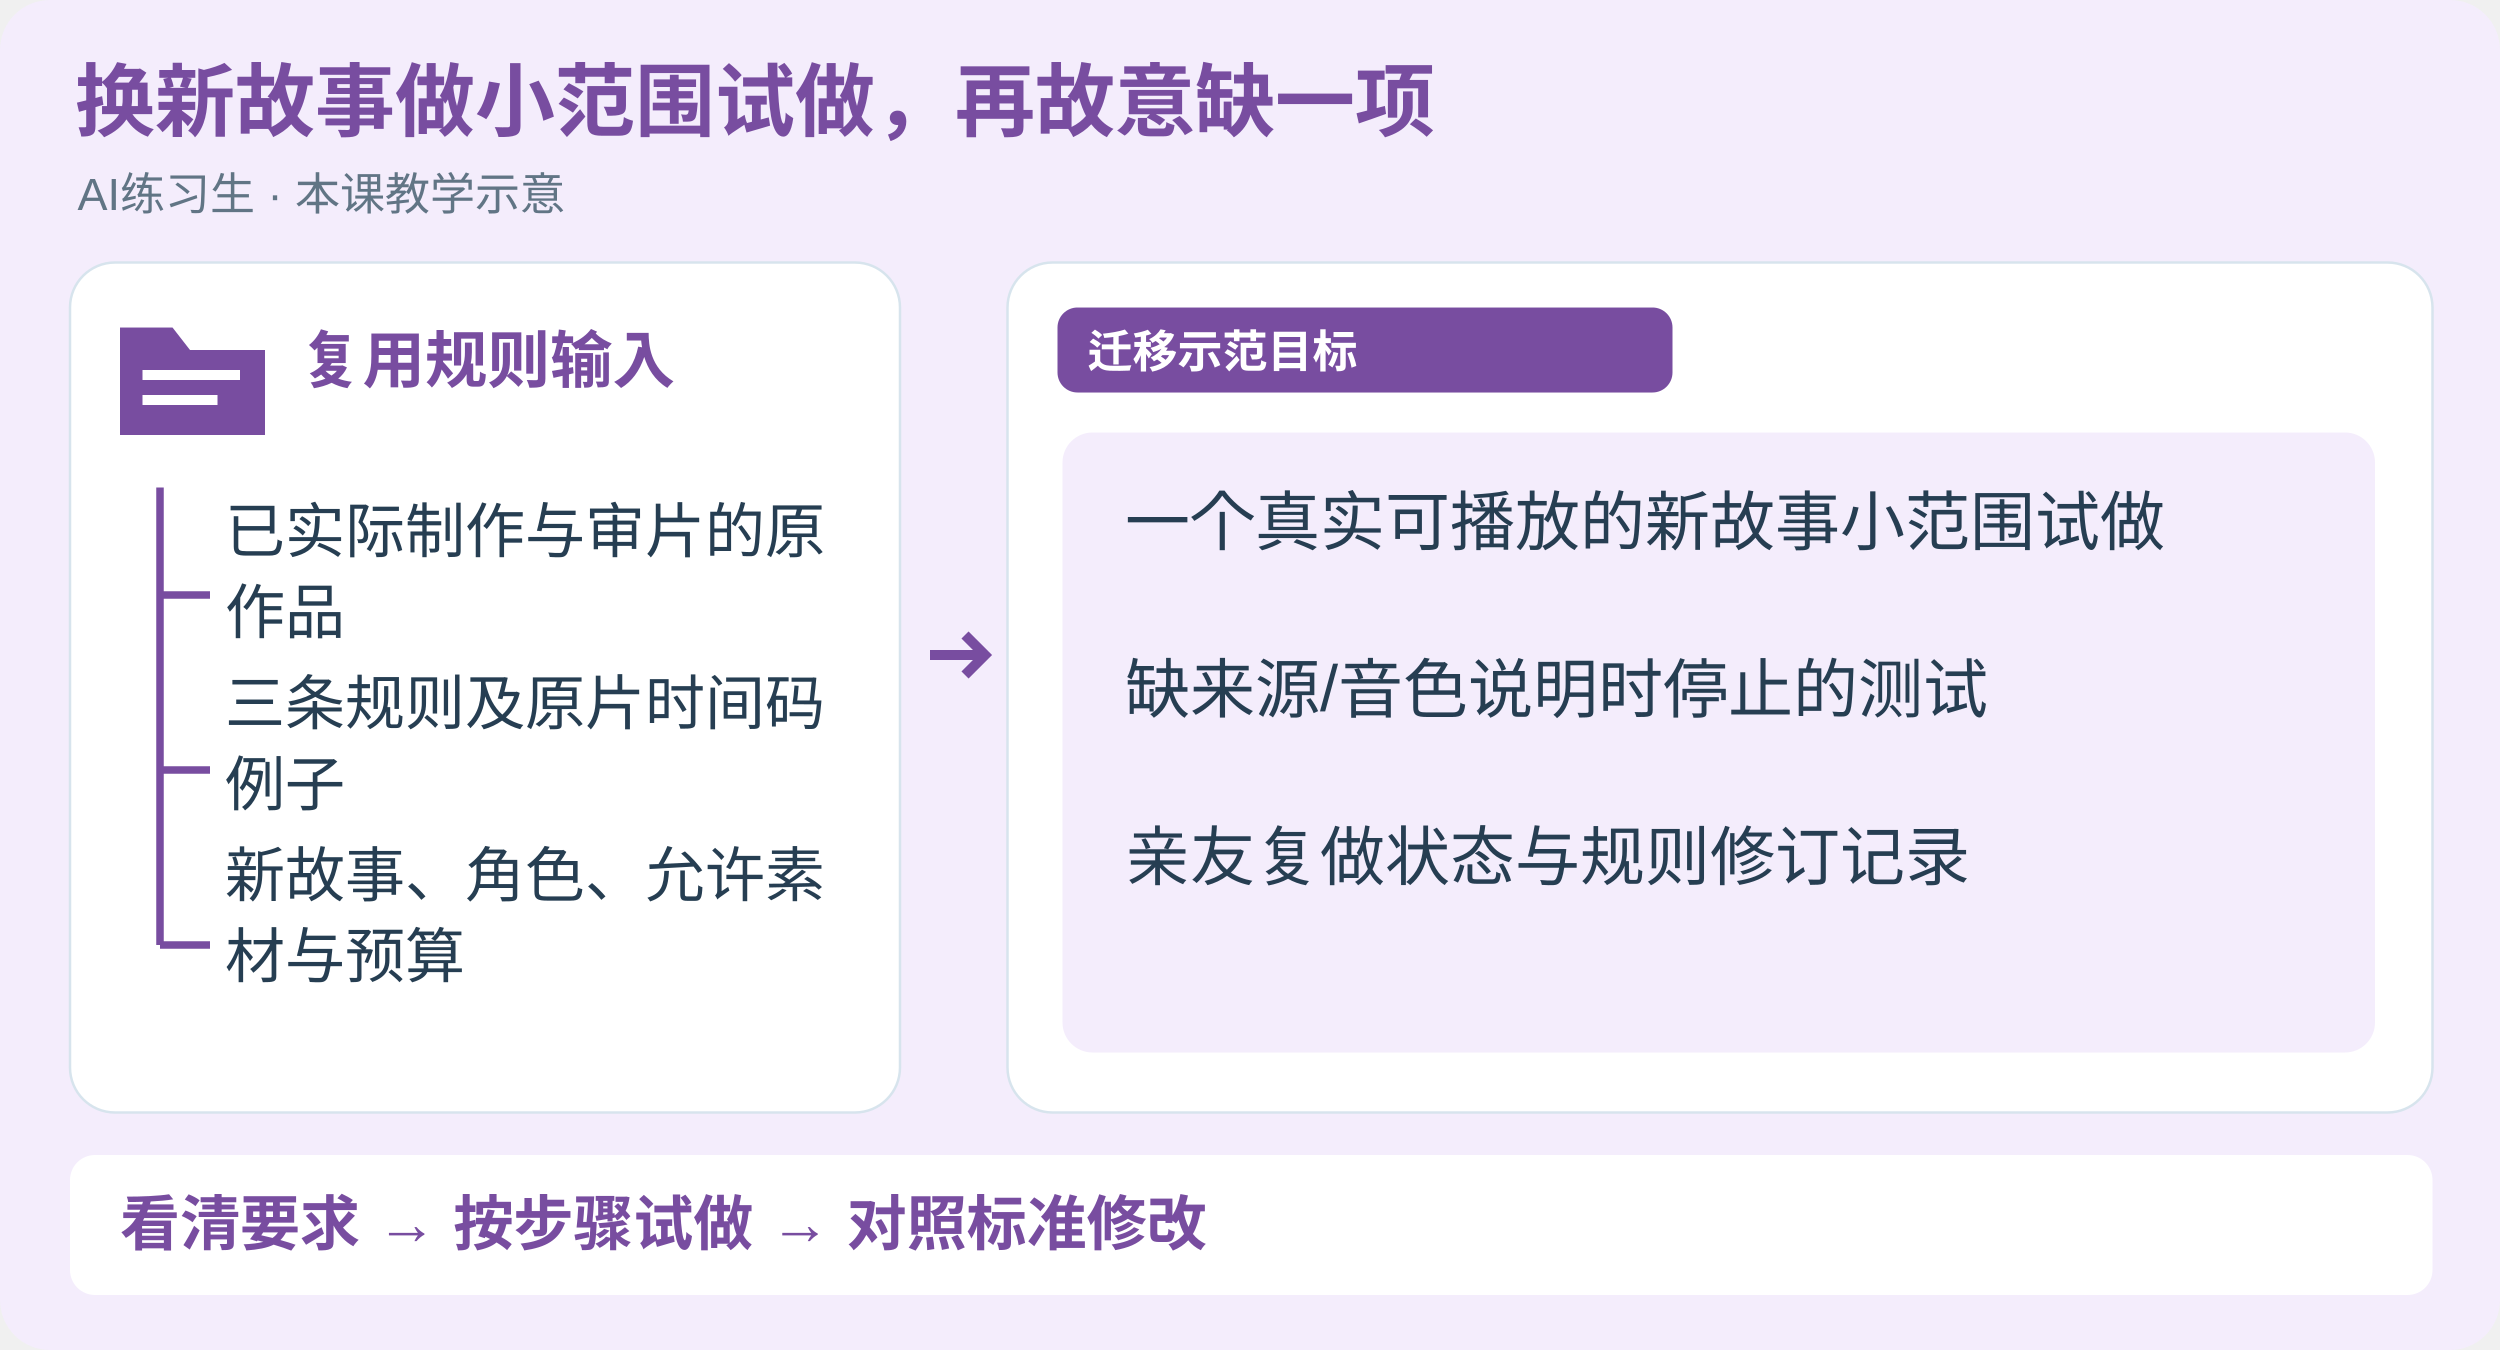
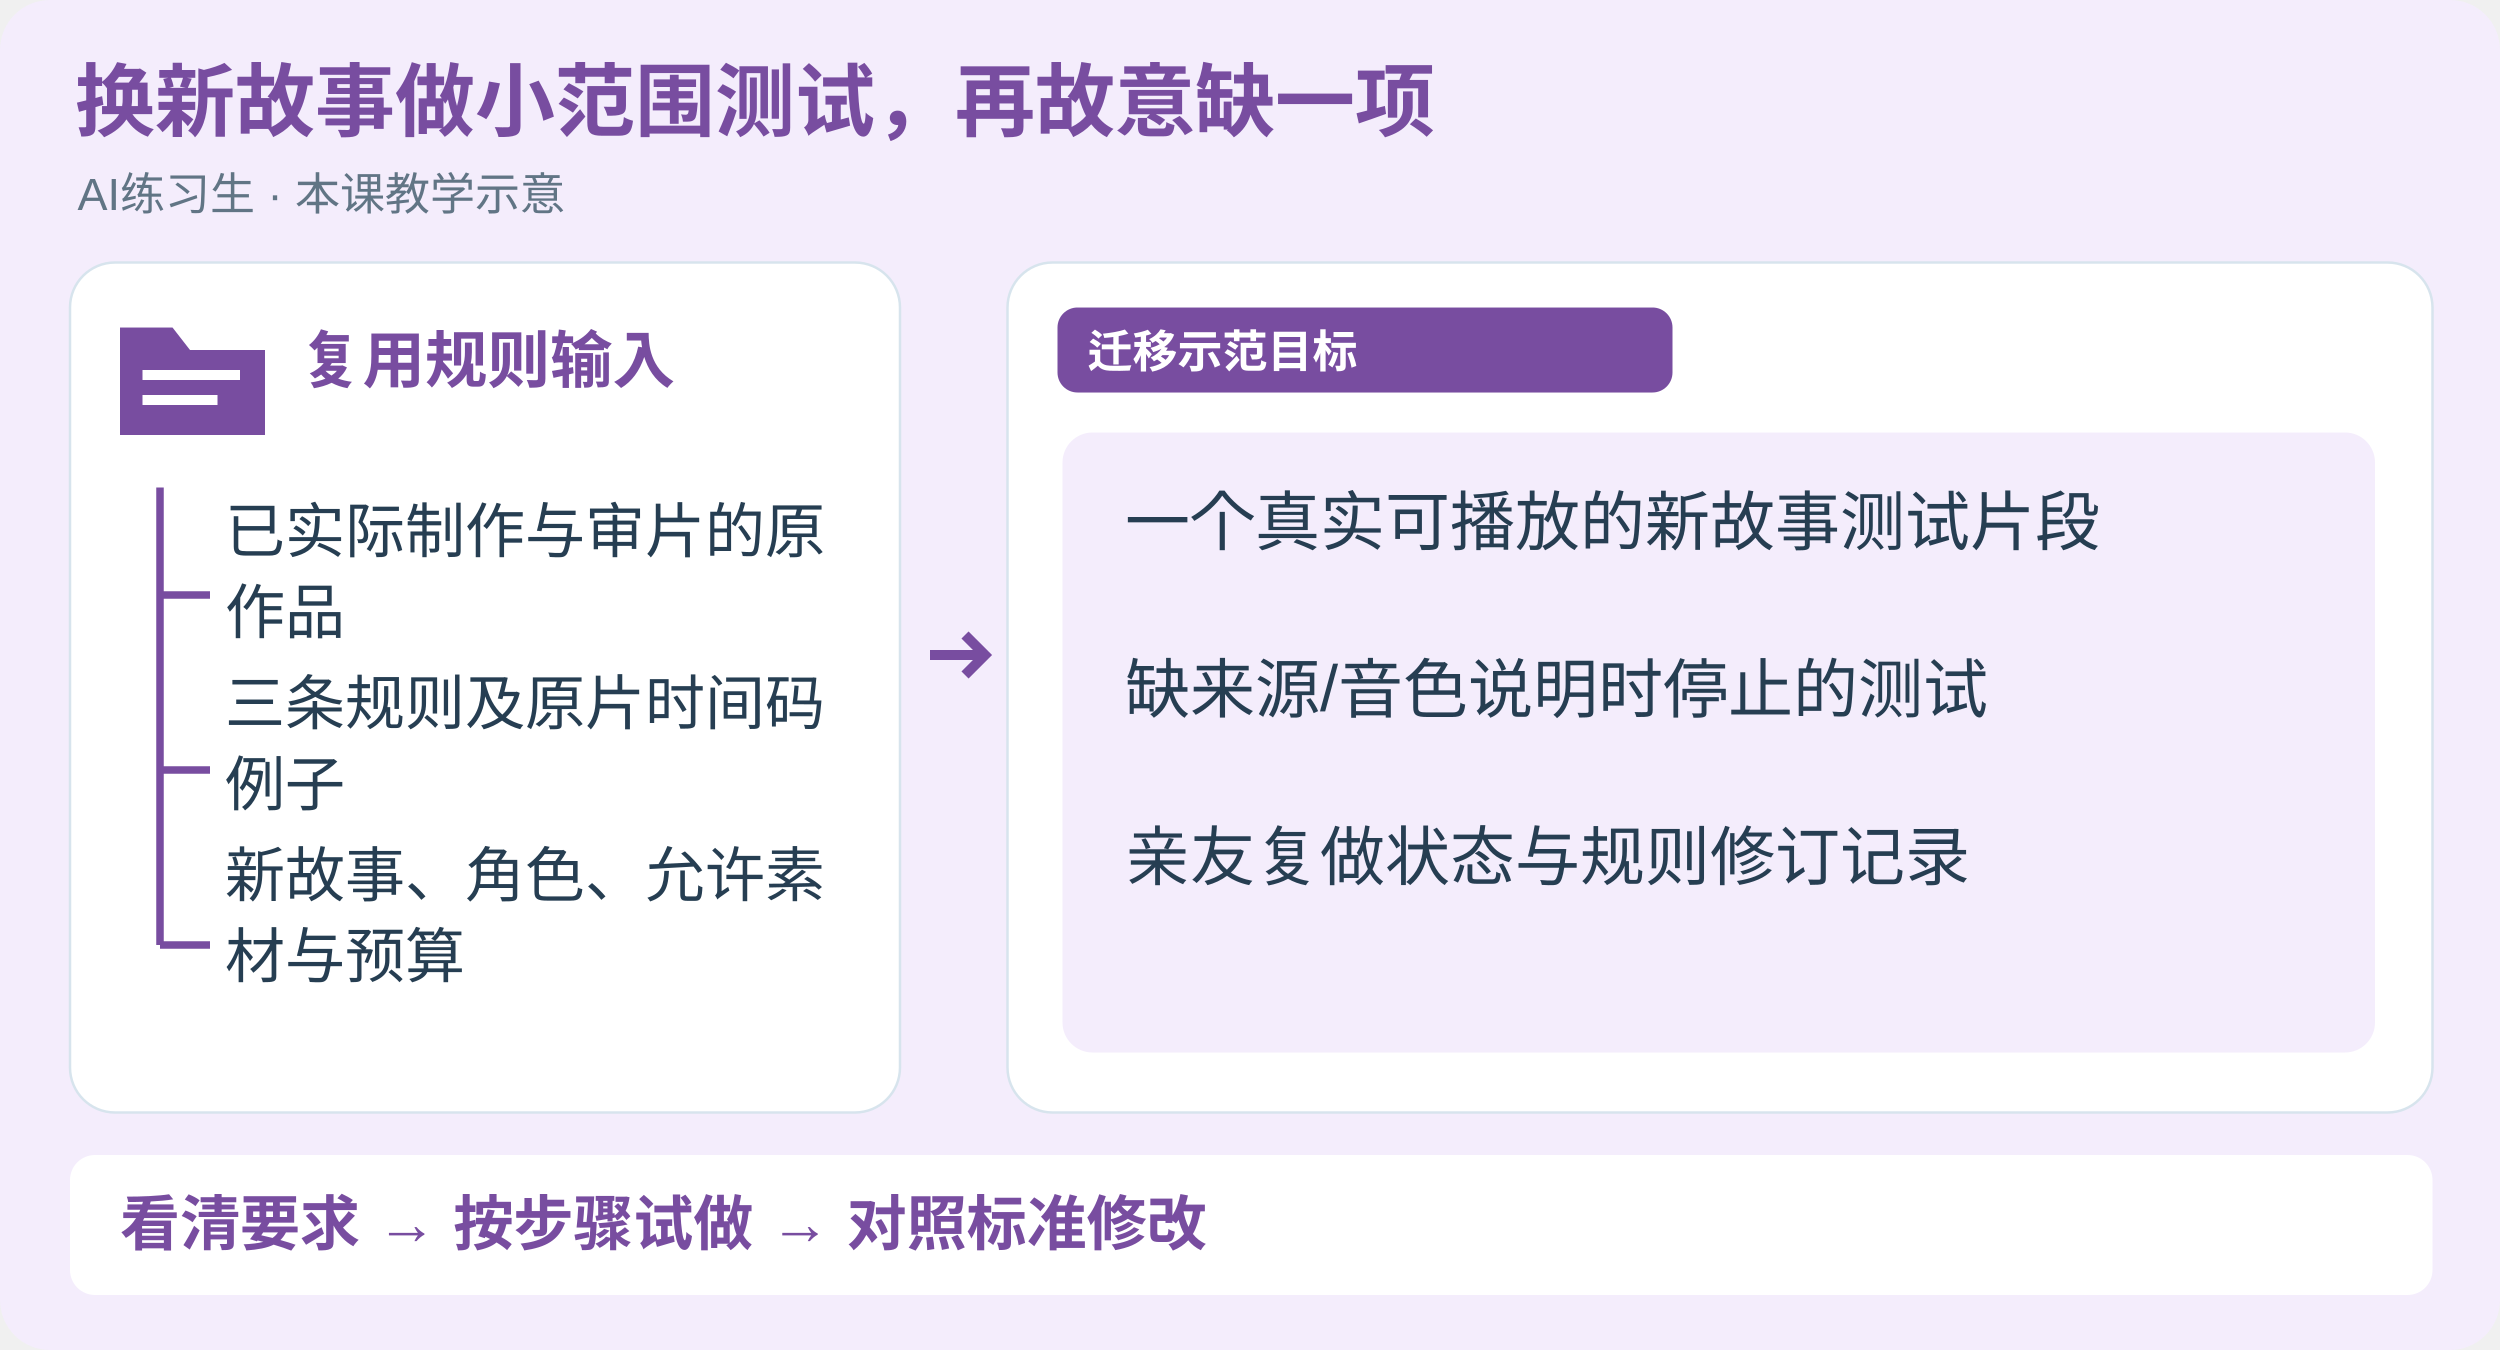
<svg xmlns="http://www.w3.org/2000/svg" width="1000" height="540" viewBox="0 0 1000 540" role="img" aria-labelledby="title desc">
  <style>text{font-family:'PingFang SC','Microsoft YaHei',Arial,sans-serif}</style>
  <rect x="0" y="0" width="1000" height="540" rx="20" fill="#f4edfc" stroke="none" />
  <text x="30" y="52" font-size="32" fill="#784da0" font-weight="750">
-     <tspan x="30" dy="0">换新故事做小范围试做，再故意缺一项</tspan>
+     <tspan x="30" dy="0">换新故事做小范围测试，再故意缺一项</tspan>
  </text>
  <text x="31" y="84" font-size="18" fill="#617585" font-weight="500">
    <tspan x="31" dy="0">AI练习生 · 本课教学示意</tspan>
  </text>
  <rect x="28" y="105" width="332" height="340" rx="18" fill="#fff" stroke="#d7e4ed" />
  <path d="M48 131h21l7 9h30v34h-58z" fill="#784da0" />
  <path d="M57 150h39m-39 10h30" stroke="white" stroke-width="4" />
  <text x="120" y="153" font-size="25" fill="#784da0" font-weight="700">
    <tspan x="120" dy="0">复用规则输入</tspan>
  </text>
  <path d="M64 195v183m0-140h20m-20 70h20m-20 70h20" stroke="#784da0" stroke-width="3" fill="none" />
  <text x="90" y="221" font-size="24" fill="#263e52" font-weight="500">
    <tspan x="90" dy="0">已实际制作与审片的原</tspan>
    <tspan x="90" dy="32.4">作品</tspan>
  </text>
  <text x="90" y="289.8" font-size="24" fill="#263e52" font-weight="500">
    <tspan x="90" dy="0">三条规则及原片时间码</tspan>
    <tspan x="90" dy="32.4">例子</tspan>
  </text>
  <text x="90" y="358.6" font-size="24" fill="#263e52" font-weight="500">
    <tspan x="90" dy="0">新故事、角色、允许素</tspan>
    <tspan x="90" dy="32.4">材与预算</tspan>
  </text>
  <path d="M372 262h22m-8-8l8 8-8 8" stroke="#784da0" stroke-width="4" fill="none" />
  <rect x="403" y="105" width="570" height="340" rx="18" fill="#fff" stroke="#d7e4ed" />
  <rect x="423" y="123" width="246" height="34" rx="8" fill="#784da0" stroke="none" />
  <text x="435" y="147" font-size="18" fill="#fff" font-weight="700">
    <tspan x="435" dy="0">迁移示范目标</tspan>
  </text>
  <rect x="425" y="173" width="525" height="248" rx="12" fill="#f4edfc" stroke="none" />
  <text x="450" y="218" font-size="26" fill="#263e52" font-weight="500">
-     <tspan x="450" dy="0">一个真实可播放的新故事小范围试做</tspan>
+     <tspan x="450" dy="0">一个真实可播放的新故事测试片段</tspan>
  </text>
  <text x="450" y="285" font-size="26" fill="#263e52" font-weight="500">
    <tspan x="450" dy="0">缺来源/音色说明时停止的测试</tspan>
  </text>
  <text x="450" y="352" font-size="26" fill="#263e52" font-weight="500">
    <tspan x="450" dy="0">亲友复做状态与规则修订记录</tspan>
  </text>
  <rect x="28" y="462" width="945" height="56" rx="10" fill="#fff" stroke="none" />
  <text x="48" y="498" font-size="24" fill="#784da0" font-weight="650">
    <tspan x="48" dy="0">看清要求 → 按步骤试做 → 对照标准修改</tspan>
  </text>
</svg>
